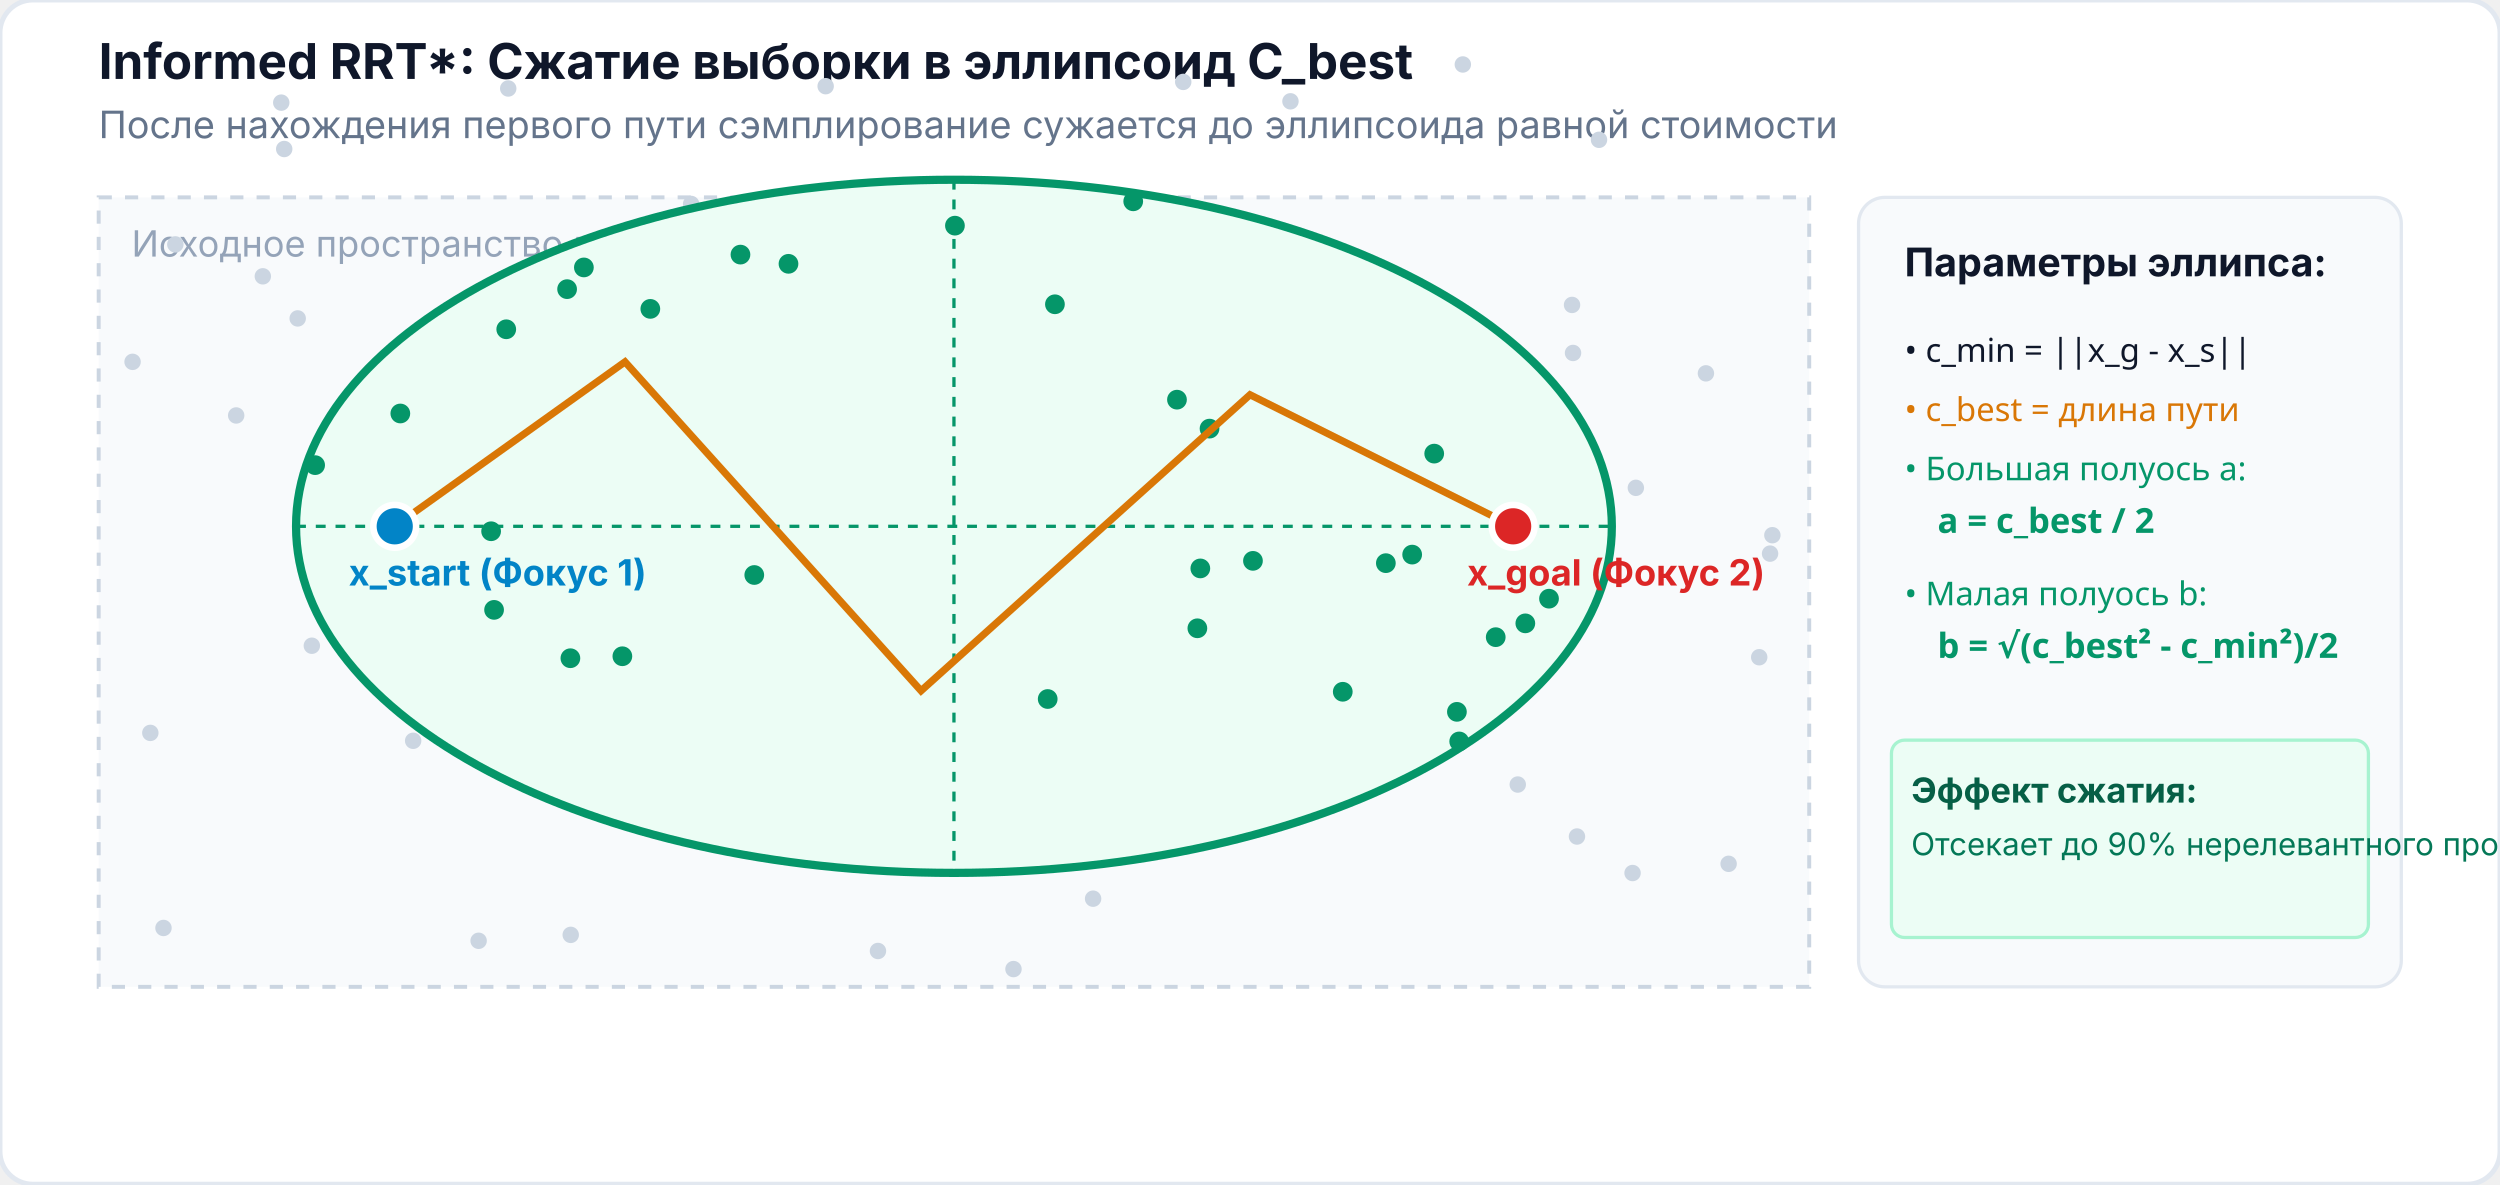
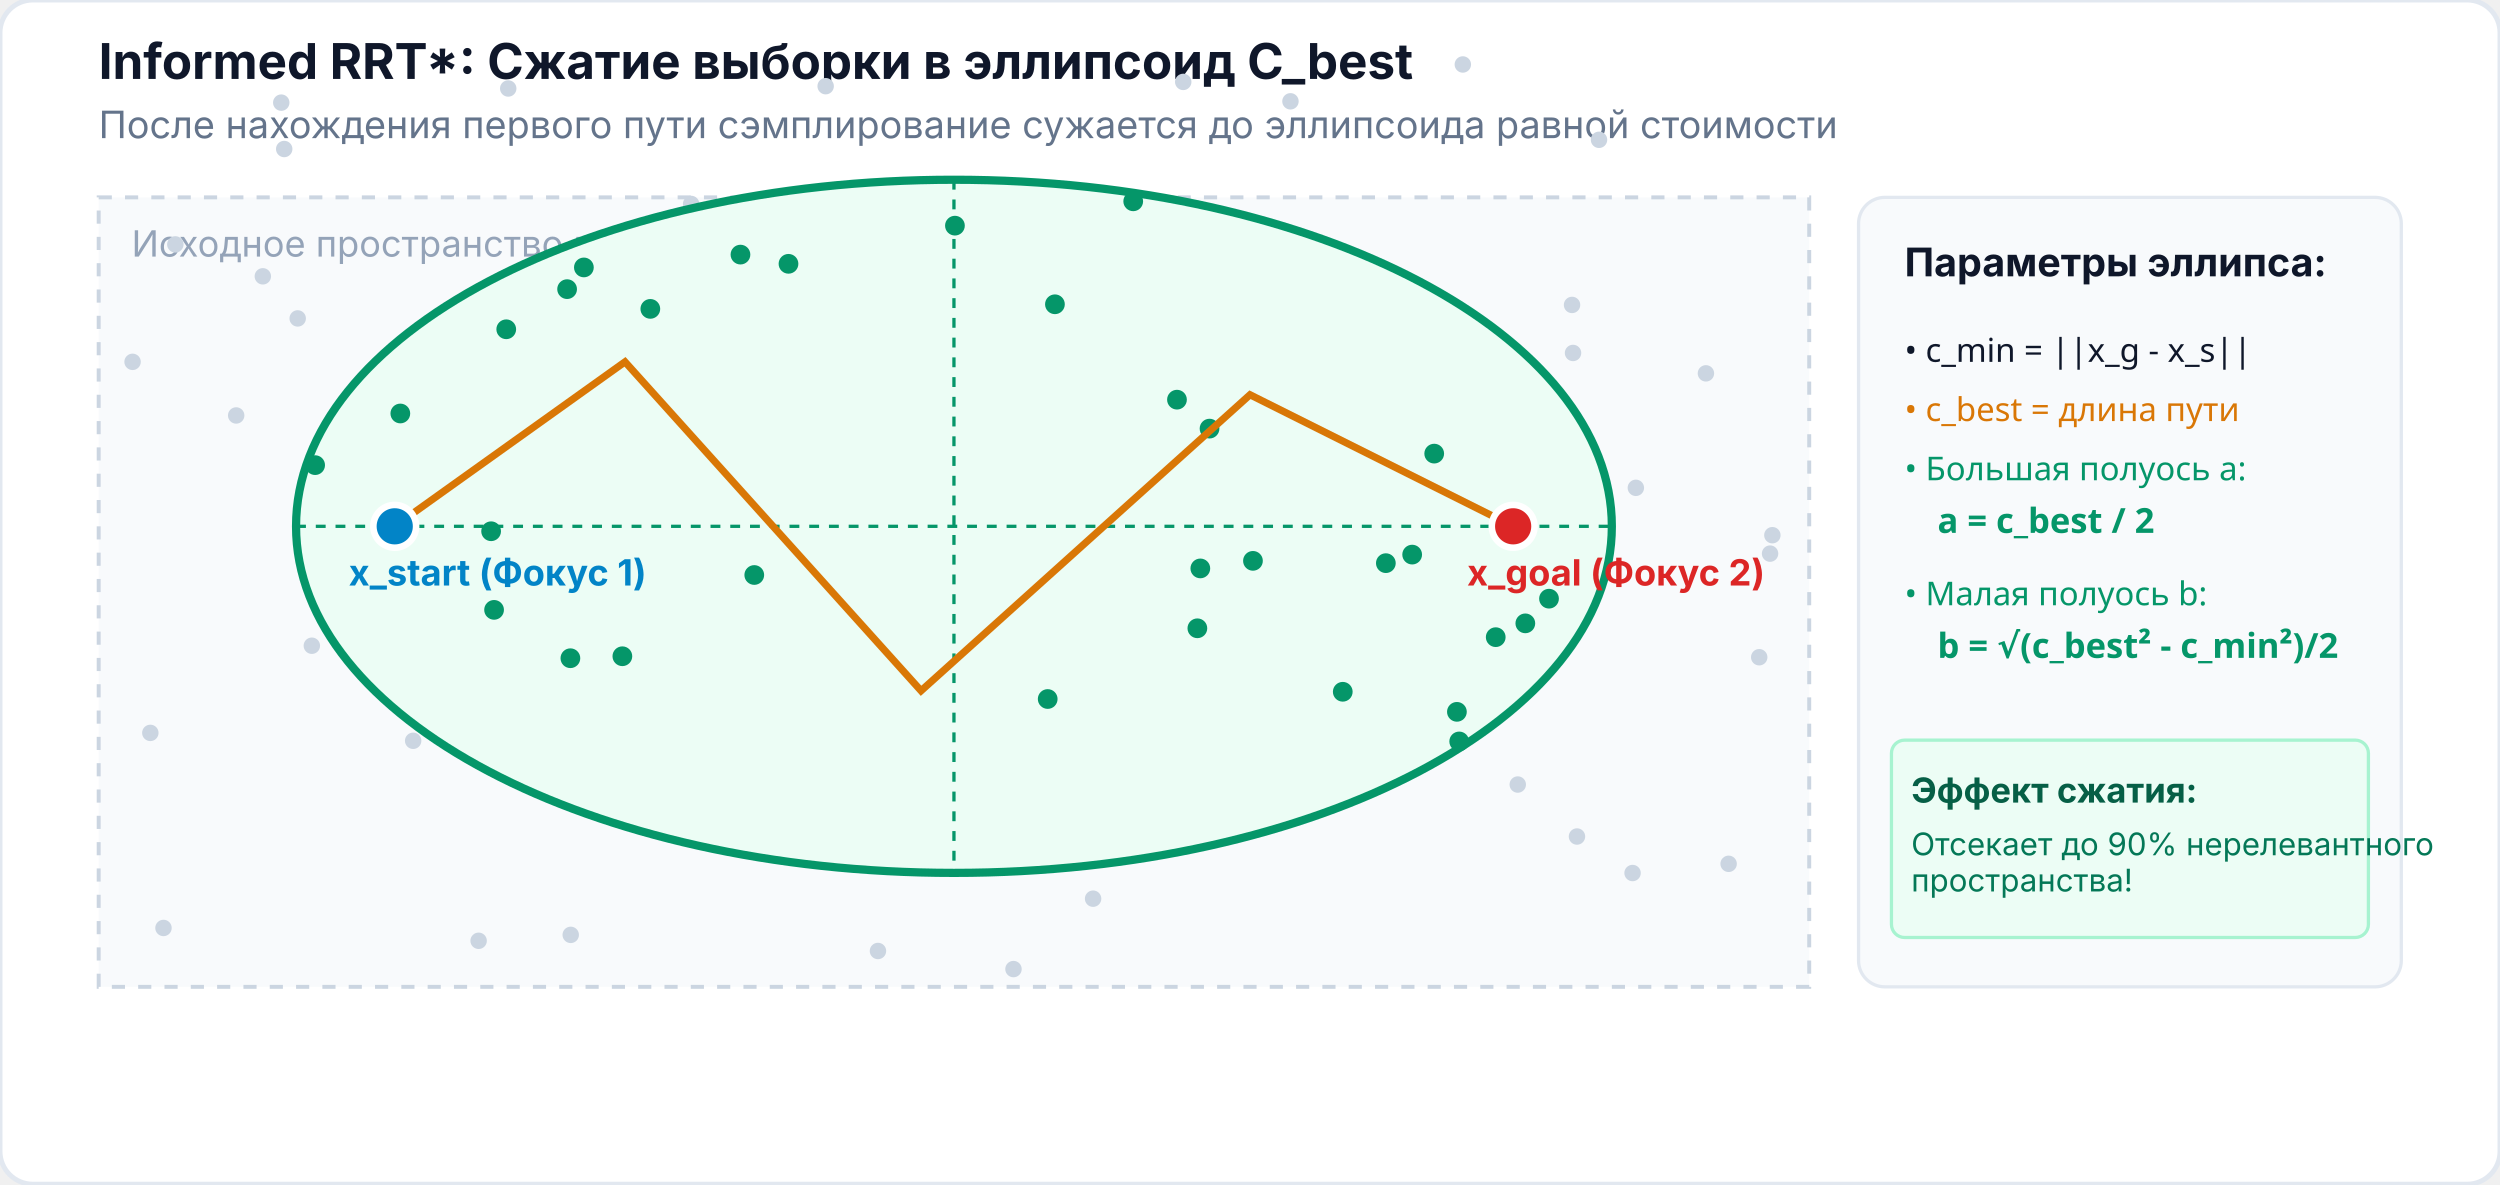
<svg xmlns="http://www.w3.org/2000/svg" viewBox="0 0 760 360" width="100%" height="100%">
  <rect width="100%" height="100%" rx="10" fill="#ffffff" stroke="#e2e8f0" stroke-width="1.5" />
  <g transform="translate(30, 24)">
    <text x="0" y="0" font-family="Inter, sans-serif" font-size="15" font-weight="700" fill="#0f172a">Informed RRT*: Сжатие выборки в эллипсоид C_best</text>
    <text x="0" y="18" font-family="Inter, sans-serif" font-size="11.5" fill="#64748b">После нахождения первого пути сэмплирование сужается до эллипсоида равной стоимости</text>
  </g>
  <rect x="30" y="60" width="520" height="240" fill="#f8fafc" stroke="#cbd5e1" stroke-width="1.2" stroke-dasharray="4,4" />
  <text x="40" y="78" font-family="Inter, sans-serif" font-size="11" fill="#94a3b8">Исходное пространство поиска X</text>
  <g fill="#cbd5e1">
    <circle cx="359.7" cy="24.9" r="2.5" />
    <circle cx="486.1" cy="42.5" r="2.5" />
    <circle cx="251.0" cy="26.2" r="2.5" />
    <circle cx="53.3" cy="74.3" r="2.5" />
    <circle cx="444.7" cy="19.6" r="2.5" />
    <circle cx="210.1" cy="62.0" r="2.5" />
    <circle cx="518.6" cy="113.5" r="2.5" />
    <circle cx="86.4" cy="45.3" r="2.5" />
    <circle cx="308.1" cy="294.6" r="2.5" />
    <circle cx="392.3" cy="30.8" r="2.5" />
    <circle cx="79.9" cy="84.0" r="2.5" />
    <circle cx="90.5" cy="96.8" r="2.5" />
    <circle cx="173.5" cy="284.2" r="2.5" />
    <circle cx="125.6" cy="225.2" r="2.5" />
    <circle cx="534.8" cy="199.8" r="2.5" />
    <circle cx="461.4" cy="238.5" r="2.5" />
    <circle cx="154.5" cy="26.9" r="2.5" />
    <circle cx="145.5" cy="286.0" r="2.5" />
    <circle cx="478.2" cy="107.3" r="2.5" />
    <circle cx="497.3" cy="148.3" r="2.5" />
    <circle cx="332.3" cy="273.2" r="2.5" />
    <circle cx="538.8" cy="162.7" r="2.5" />
    <circle cx="85.5" cy="31.2" r="2.5" />
    <circle cx="94.8" cy="196.3" r="2.5" />
    <circle cx="71.8" cy="126.3" r="2.5" />
    <circle cx="538.1" cy="168.3" r="2.5" />
    <circle cx="525.5" cy="262.6" r="2.5" />
    <circle cx="45.7" cy="222.8" r="2.5" />
    <circle cx="266.9" cy="289.1" r="2.5" />
    <circle cx="477.9" cy="92.7" r="2.5" />
    <circle cx="496.3" cy="265.4" r="2.5" />
    <circle cx="40.3" cy="110.0" r="2.5" />
    <circle cx="49.7" cy="282.1" r="2.5" />
    <circle cx="479.4" cy="254.3" r="2.5" />
  </g>
  <ellipse cx="290.0" cy="160.0" rx="200.0" ry="105.357" fill="#ecfdf5" stroke="#059669" stroke-width="2.5" />
  <g fill="#059669">
    <circle cx="177.5" cy="81.3" r="3" />
    <circle cx="408.2" cy="210.3" r="3" />
    <circle cx="149.3" cy="161.5" r="3" />
    <circle cx="364.9" cy="172.8" r="3" />
    <circle cx="150.2" cy="185.4" r="3" />
    <circle cx="442.9" cy="216.4" r="3" />
    <circle cx="463.7" cy="189.5" r="3" />
    <circle cx="443.6" cy="225.4" r="3" />
    <circle cx="229.3" cy="174.8" r="3" />
    <circle cx="454.7" cy="193.7" r="3" />
    <circle cx="470.9" cy="182.0" r="3" />
    <circle cx="153.9" cy="100.1" r="3" />
    <circle cx="357.8" cy="121.5" r="3" />
    <circle cx="225.1" cy="77.4" r="3" />
    <circle cx="364.0" cy="191.0" r="3" />
    <circle cx="121.7" cy="125.7" r="3" />
    <circle cx="318.5" cy="212.5" r="3" />
    <circle cx="197.7" cy="93.9" r="3" />
    <circle cx="367.7" cy="130.3" r="3" />
    <circle cx="172.4" cy="87.9" r="3" />
    <circle cx="320.7" cy="92.5" r="3" />
    <circle cx="239.7" cy="80.2" r="3" />
    <circle cx="436.0" cy="137.9" r="3" />
    <circle cx="380.9" cy="170.5" r="3" />
    <circle cx="173.4" cy="200.1" r="3" />
    <circle cx="95.8" cy="141.4" r="3" />
    <circle cx="290.3" cy="68.6" r="3" />
    <circle cx="189.2" cy="199.5" r="3" />
    <circle cx="344.5" cy="61.2" r="3" />
    <circle cx="421.3" cy="171.2" r="3" />
    <circle cx="429.3" cy="168.6" r="3" />
  </g>
  <line x1="90.0" y1="160.0" x2="490.0" y2="160.0" stroke="#059669" stroke-width="1" stroke-dasharray="3,3" />
  <line x1="290.0" y1="54.643" x2="290.0" y2="265.357" stroke="#059669" stroke-width="1" stroke-dasharray="3,3" />
  <path d="M120,160 L190,110 L280,210 L380,120 L460,160" stroke="#d97706" stroke-width="2.2" fill="none" stroke-linecap="round" />
  <circle cx="120" cy="160" r="6.5" fill="#0284c7" stroke="#ffffff" stroke-width="2" />
  <text x="106" y="178" font-family="Inter" font-size="11" font-weight="700" fill="#0284c7">x_start (Фокус 1)</text>
  <circle cx="460" cy="160" r="6.5" fill="#dc2626" stroke="#ffffff" stroke-width="2" />
  <text x="446" y="178" font-family="Inter" font-size="11" font-weight="700" fill="#dc2626">x_goal (Фокус 2)</text>
  <g transform="translate(565, 60)">
    <rect width="165" height="240" rx="8" fill="#f8fafc" stroke="#e2e8f0" stroke-width="1" />
    <text x="14" y="24" font-family="Inter, sans-serif" font-size="12" font-weight="700" fill="#0f172a">Параметры эллипса:</text>
    <text x="14" y="50" font-family="JetBrains Mono" font-size="10" fill="#0f172a">• c_min = ||x_g - x_s||</text>
    <text x="14" y="68" font-family="JetBrains Mono" font-size="10" fill="#d97706">• c_best = длина пути</text>
    <text x="14" y="86" font-family="JetBrains Mono" font-size="10" fill="#059669">• Большая полуось a:</text>
    <text x="24" y="102" font-family="JetBrains Mono" font-size="10.5" font-weight="700" fill="#059669">a = c_best / 2</text>
    <text x="14" y="124" font-family="JetBrains Mono" font-size="10" fill="#059669">• Малая полуось b:</text>
    <text x="24" y="140" font-family="JetBrains Mono" font-size="10.5" font-weight="700" fill="#059669">b = √(c_best² - c_min²)/2</text>
    <rect x="10" y="165" width="145" height="60" rx="4" fill="#ecfdf5" stroke="#a7f3d0" stroke-width="1" />
    <text x="16" y="184" font-family="Inter, sans-serif" font-size="10.5" font-weight="700" fill="#065f46">Эффект сжатия:</text>
-     <text x="16" y="200" font-family="Inter, sans-serif" font-size="9.5" fill="#047857">Отсекает до 90% нерелевантного пространства!</text>
+     <text x="16" y="200" font-family="Inter, sans-serif" font-size="9.50" fill="#047857">
+       <tspan x="16.0" dy="0">Отсекает до 90% нерелевантного</tspan>
+       <tspan x="16.0" dy="11.0">пространства!</tspan>
+     </text>
  </g>
</svg>
